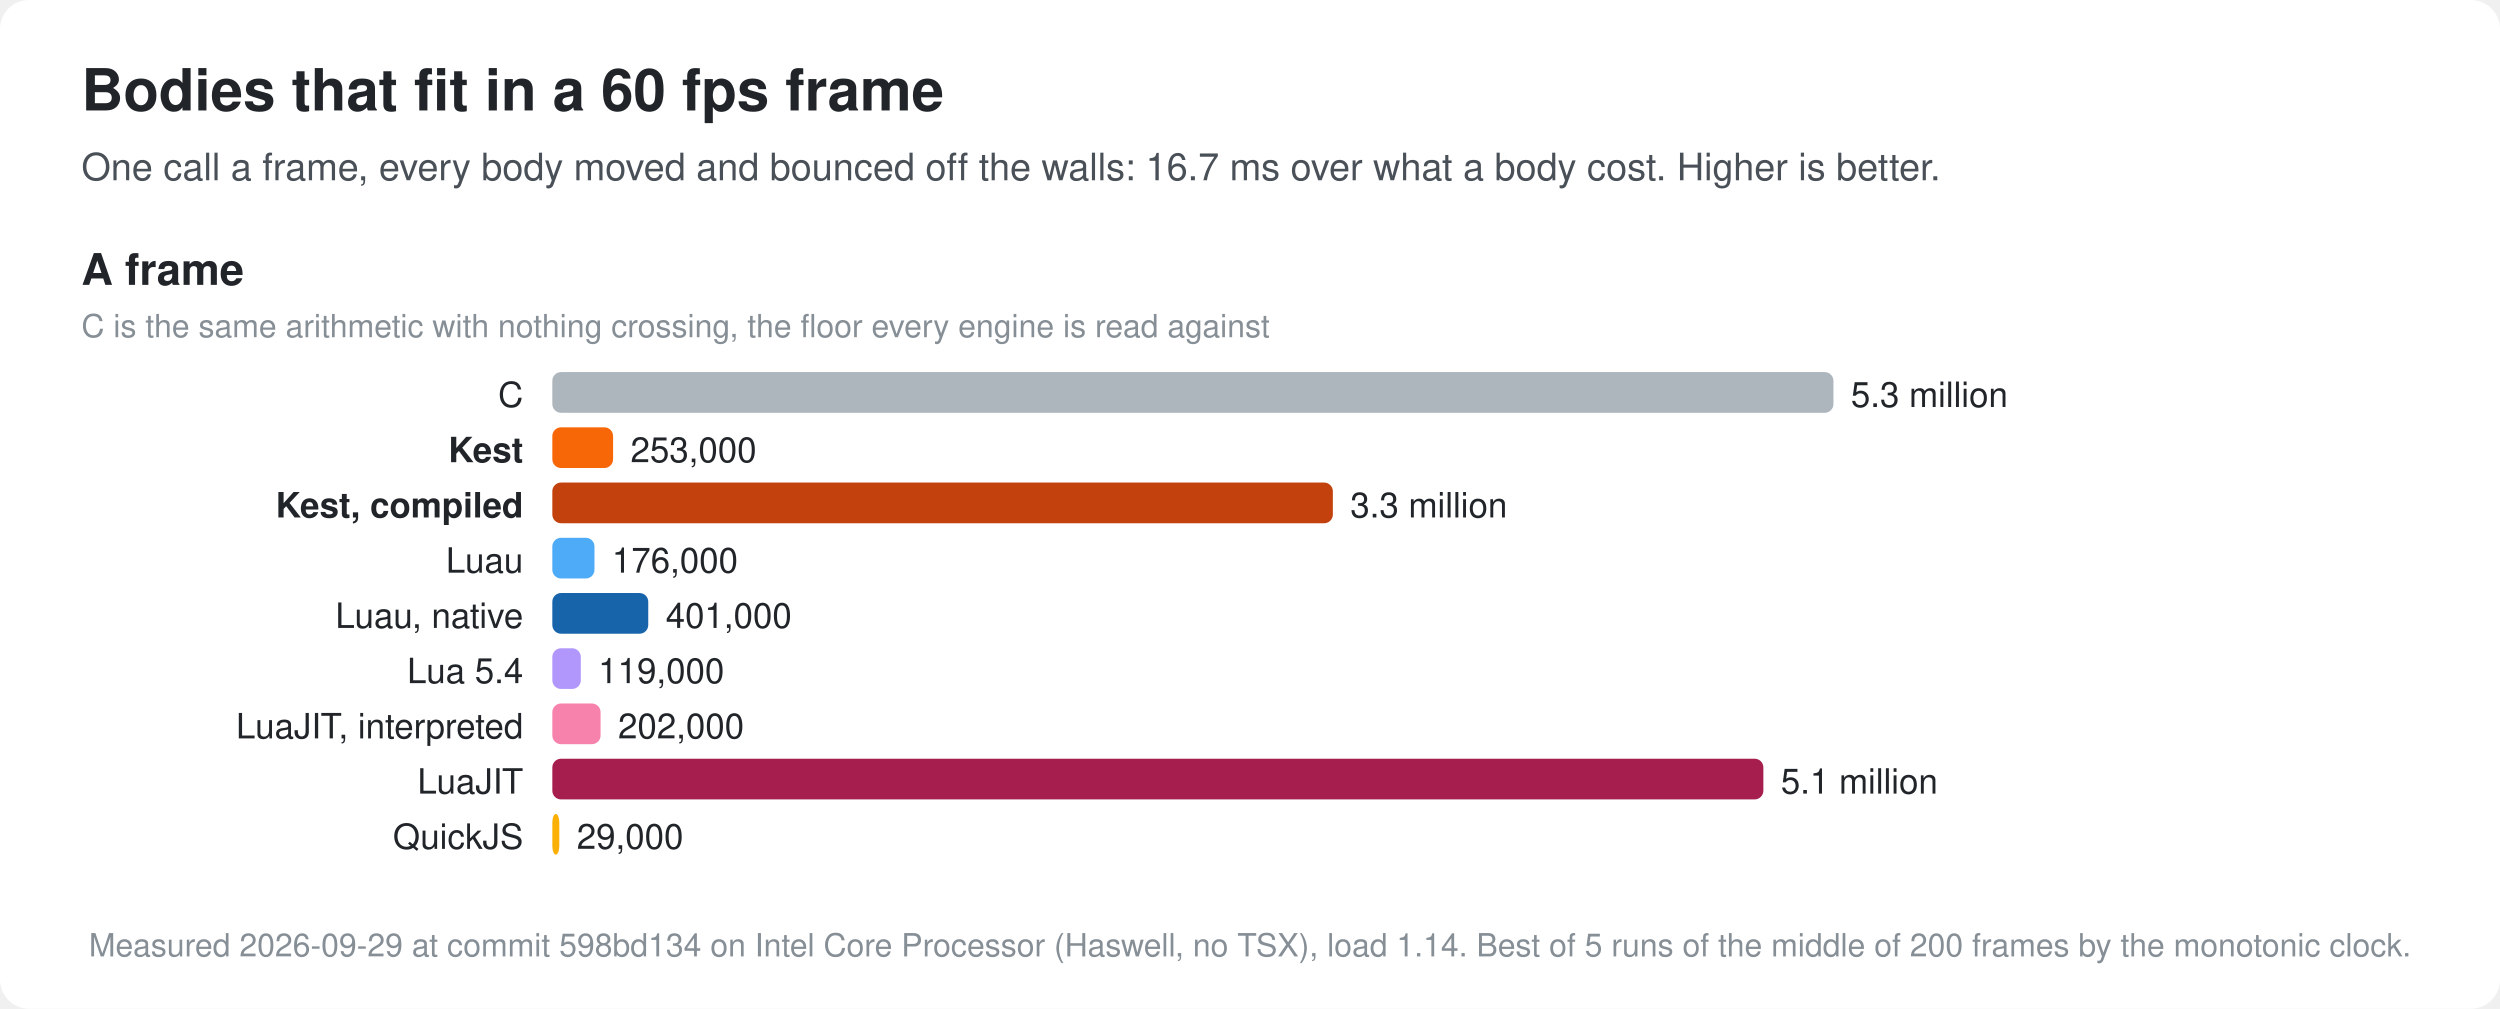
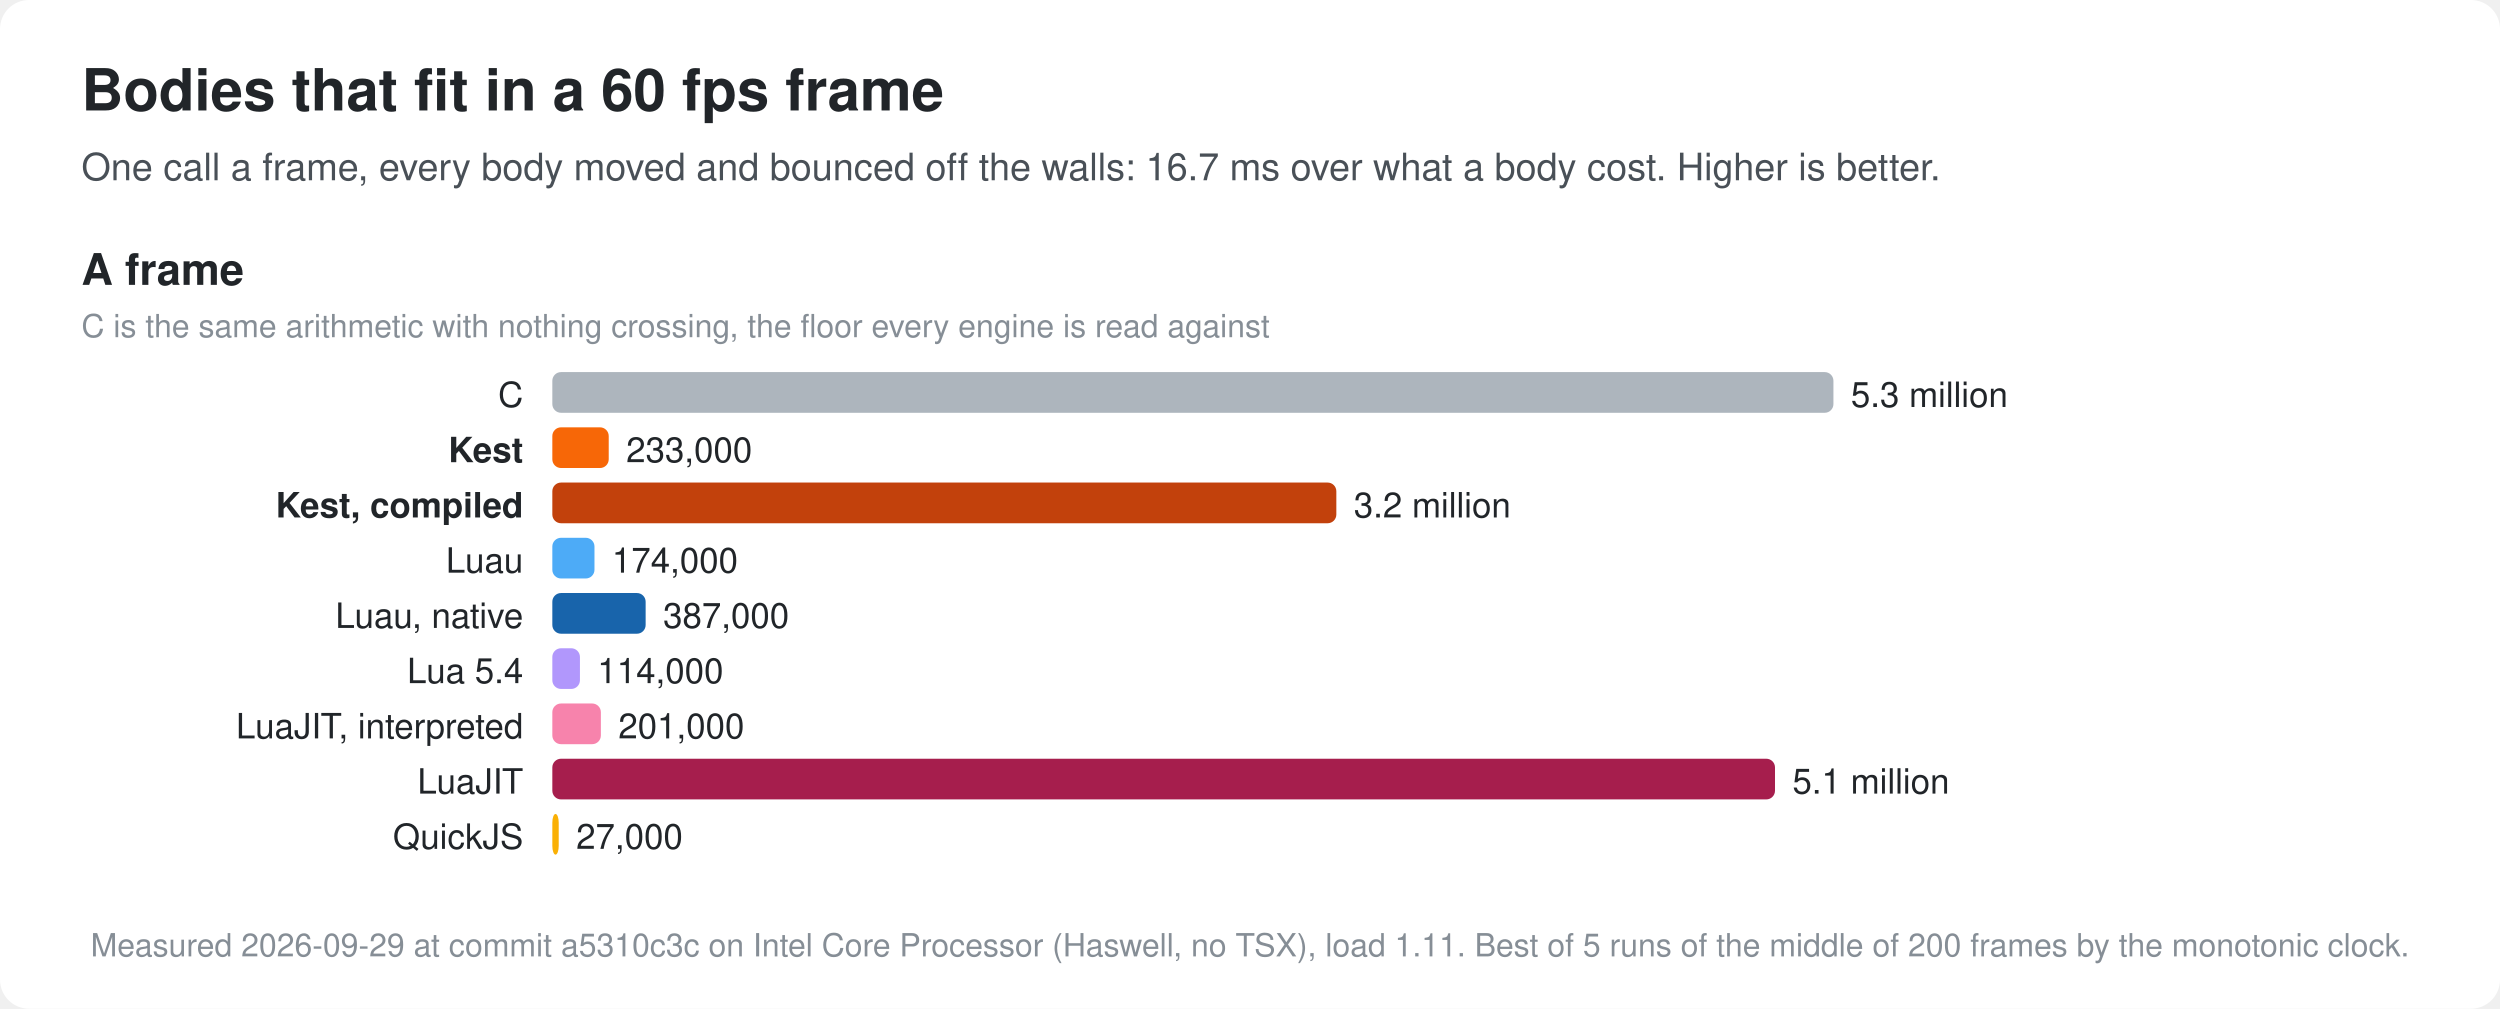
<svg xmlns="http://www.w3.org/2000/svg" width="860" height="347" viewBox="0 0 860 347">
  <rect width="100%" height="100%" rx="10" fill="#ffffff" />
  <text x="28.0" y="38.0" font-family="-apple-system,Segoe UI,Helvetica,Arial,sans-serif" font-size="20" font-weight="bold" fill="#212529" text-anchor="start">Bodies that fit in a 60 fps frame</text>
  <text x="28.0" y="62.0" font-family="-apple-system,Segoe UI,Helvetica,Arial,sans-serif" font-size="13" font-weight="normal" fill="#495057" text-anchor="start">One call a frame, every body moved and bounced off the walls: 16.7 ms over what a body cost. Higher is better.</text>
  <text x="28.0" y="98.0" font-family="-apple-system,Segoe UI,Helvetica,Arial,sans-serif" font-size="15" font-weight="bold" fill="#212529" text-anchor="start">A frame</text>
  <text x="28.0" y="116.0" font-family="-apple-system,Segoe UI,Helvetica,Arial,sans-serif" font-size="11" font-weight="normal" fill="#868e96" text-anchor="start">C is the same arithmetic with nothing crossing, the floor every engine is read against</text>
  <text x="180.0" y="140.0" font-family="-apple-system,Segoe UI,Helvetica,Arial,sans-serif" font-size="12" font-weight="normal" fill="#212529" text-anchor="end">C</text>
  <rect x="190" y="128.0" width="440.7" height="14" rx="3" fill="#adb5bd" />
  <text x="636.7" y="140.0" font-family="-apple-system,Segoe UI,Helvetica,Arial,sans-serif" font-size="12" font-weight="normal" fill="#212529" text-anchor="start">5.3 million</text>
  <text x="180.0" y="159.0" font-family="-apple-system,Segoe UI,Helvetica,Arial,sans-serif" font-size="12" font-weight="bold" fill="#212529" text-anchor="end">Kest</text>
-   <rect x="190" y="147.0" width="20.9" height="14" rx="3" fill="#f76707" />
-   <text x="216.9" y="159.0" font-family="-apple-system,Segoe UI,Helvetica,Arial,sans-serif" font-size="12" font-weight="normal" fill="#212529" text-anchor="start">253,000</text>
+   <rect x="190" y="147.0" width="19.4" height="14" rx="3" fill="#f76707" />
+   <text x="215.4" y="159.0" font-family="-apple-system,Segoe UI,Helvetica,Arial,sans-serif" font-size="12" font-weight="normal" fill="#212529" text-anchor="start">233,000</text>
  <text x="180.0" y="178.0" font-family="-apple-system,Segoe UI,Helvetica,Arial,sans-serif" font-size="12" font-weight="bold" fill="#212529" text-anchor="end">Kest, compiled</text>
-   <rect x="190" y="166.0" width="268.5" height="14" rx="3" fill="#c2410c" />
-   <text x="464.5" y="178.0" font-family="-apple-system,Segoe UI,Helvetica,Arial,sans-serif" font-size="12" font-weight="normal" fill="#212529" text-anchor="start">3.3 million</text>
+   <rect x="190" y="166.0" width="269.7" height="14" rx="3" fill="#c2410c" />
+   <text x="465.7" y="178.0" font-family="-apple-system,Segoe UI,Helvetica,Arial,sans-serif" font-size="12" font-weight="normal" fill="#212529" text-anchor="start">3.2 million</text>
  <text x="180.0" y="197.0" font-family="-apple-system,Segoe UI,Helvetica,Arial,sans-serif" font-size="12" font-weight="normal" fill="#212529" text-anchor="end">Luau</text>
  <rect x="190" y="185.0" width="14.5" height="14" rx="3" fill="#4dabf7" />
-   <text x="210.5" y="197.0" font-family="-apple-system,Segoe UI,Helvetica,Arial,sans-serif" font-size="12" font-weight="normal" fill="#212529" text-anchor="start">176,000</text>
+   <text x="210.5" y="197.0" font-family="-apple-system,Segoe UI,Helvetica,Arial,sans-serif" font-size="12" font-weight="normal" fill="#212529" text-anchor="start">174,000</text>
  <text x="180.0" y="216.0" font-family="-apple-system,Segoe UI,Helvetica,Arial,sans-serif" font-size="12" font-weight="normal" fill="#212529" text-anchor="end">Luau, native</text>
-   <rect x="190" y="204.0" width="33.0" height="14" rx="3" fill="#1864ab" />
-   <text x="229.0" y="216.0" font-family="-apple-system,Segoe UI,Helvetica,Arial,sans-serif" font-size="12" font-weight="normal" fill="#212529" text-anchor="start">401,000</text>
+   <rect x="190" y="204.0" width="32.1" height="14" rx="3" fill="#1864ab" />
+   <text x="228.1" y="216.0" font-family="-apple-system,Segoe UI,Helvetica,Arial,sans-serif" font-size="12" font-weight="normal" fill="#212529" text-anchor="start">387,000</text>
  <text x="180.0" y="235.0" font-family="-apple-system,Segoe UI,Helvetica,Arial,sans-serif" font-size="12" font-weight="normal" fill="#212529" text-anchor="end">Lua 5.4</text>
-   <rect x="190" y="223.0" width="9.8" height="14" rx="3" fill="#b197fc" />
-   <text x="205.8" y="235.0" font-family="-apple-system,Segoe UI,Helvetica,Arial,sans-serif" font-size="12" font-weight="normal" fill="#212529" text-anchor="start">119,000</text>
+   <rect x="190" y="223.0" width="9.5" height="14" rx="3" fill="#b197fc" />
+   <text x="205.5" y="235.0" font-family="-apple-system,Segoe UI,Helvetica,Arial,sans-serif" font-size="12" font-weight="normal" fill="#212529" text-anchor="start">114,000</text>
  <text x="180.0" y="254.0" font-family="-apple-system,Segoe UI,Helvetica,Arial,sans-serif" font-size="12" font-weight="normal" fill="#212529" text-anchor="end">LuaJIT, interpreted</text>
-   <rect x="190" y="242.0" width="16.6" height="14" rx="3" fill="#f783ac" />
-   <text x="212.6" y="254.0" font-family="-apple-system,Segoe UI,Helvetica,Arial,sans-serif" font-size="12" font-weight="normal" fill="#212529" text-anchor="start">202,000</text>
+   <rect x="190" y="242.0" width="16.7" height="14" rx="3" fill="#f783ac" />
+   <text x="212.7" y="254.0" font-family="-apple-system,Segoe UI,Helvetica,Arial,sans-serif" font-size="12" font-weight="normal" fill="#212529" text-anchor="start">201,000</text>
  <text x="180.0" y="273.0" font-family="-apple-system,Segoe UI,Helvetica,Arial,sans-serif" font-size="12" font-weight="normal" fill="#212529" text-anchor="end">LuaJIT</text>
-   <rect x="190" y="261.0" width="416.6" height="14" rx="3" fill="#a61e4d" />
-   <text x="612.6" y="273.0" font-family="-apple-system,Segoe UI,Helvetica,Arial,sans-serif" font-size="12" font-weight="normal" fill="#212529" text-anchor="start">5.1 million</text>
+   <rect x="190" y="261.0" width="420.6" height="14" rx="3" fill="#a61e4d" />
+   <text x="616.6" y="273.0" font-family="-apple-system,Segoe UI,Helvetica,Arial,sans-serif" font-size="12" font-weight="normal" fill="#212529" text-anchor="start">5.1 million</text>
  <text x="180.0" y="292.0" font-family="-apple-system,Segoe UI,Helvetica,Arial,sans-serif" font-size="12" font-weight="normal" fill="#212529" text-anchor="end">QuickJS</text>
-   <rect x="190" y="280.0" width="2.4" height="14" rx="3" fill="#fab005" />
-   <text x="198.4" y="292.0" font-family="-apple-system,Segoe UI,Helvetica,Arial,sans-serif" font-size="12" font-weight="normal" fill="#212529" text-anchor="start">29,000</text>
-   <text x="430.0" y="329.0" font-family="-apple-system,Segoe UI,Helvetica,Arial,sans-serif" font-size="11" font-weight="normal" fill="#868e96" text-anchor="middle">Measured 2026-09-29 at commit 598bd134 on Intel Core Processor (Haswell, no TSX), load 1.14. Best of 5 runs of the middle of 200 frames by the monotonic clock.</text>
+   <rect x="190" y="280.0" width="2.2" height="14" rx="3" fill="#fab005" />
+   <text x="198.2" y="292.0" font-family="-apple-system,Segoe UI,Helvetica,Arial,sans-serif" font-size="12" font-weight="normal" fill="#212529" text-anchor="start">27,000</text>
+   <text x="430.0" y="329.0" font-family="-apple-system,Segoe UI,Helvetica,Arial,sans-serif" font-size="11" font-weight="normal" fill="#868e96" text-anchor="middle">Measured 2026-09-29 at commit a5310c3c on Intel Core Processor (Haswell, no TSX), load 1.11. Best of 5 runs of the middle of 200 frames by the monotonic clock.</text>
</svg>
